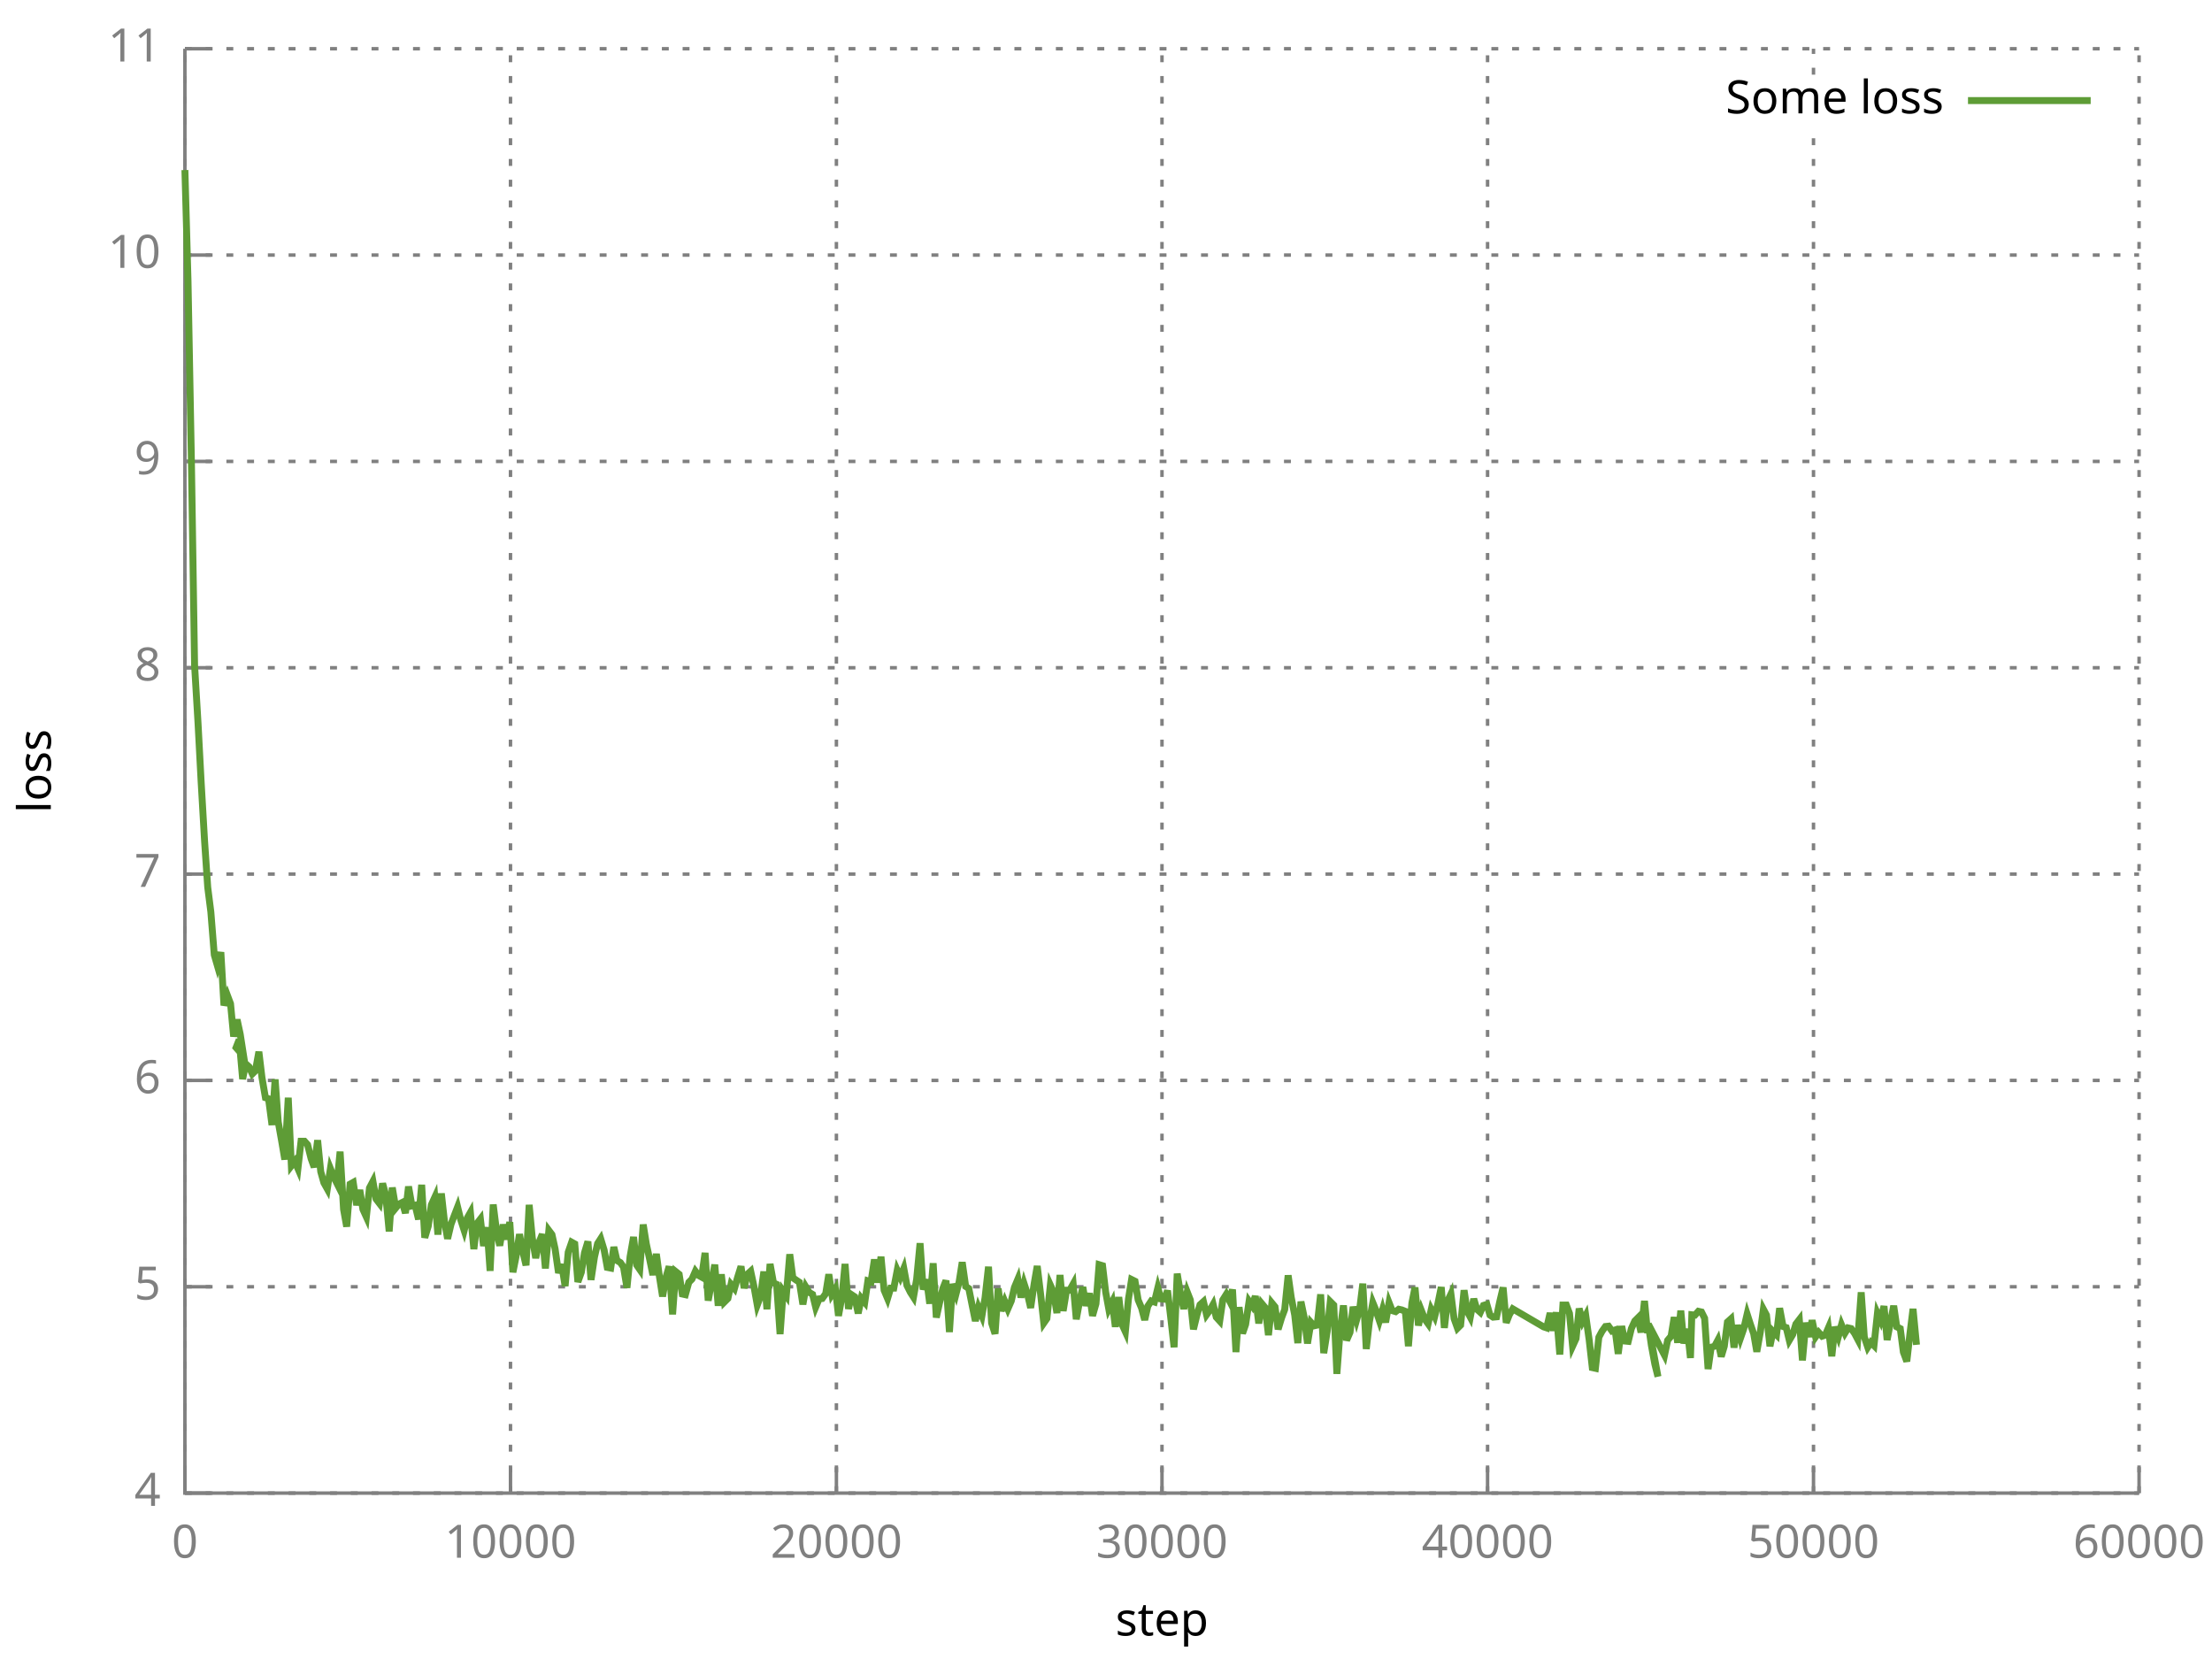
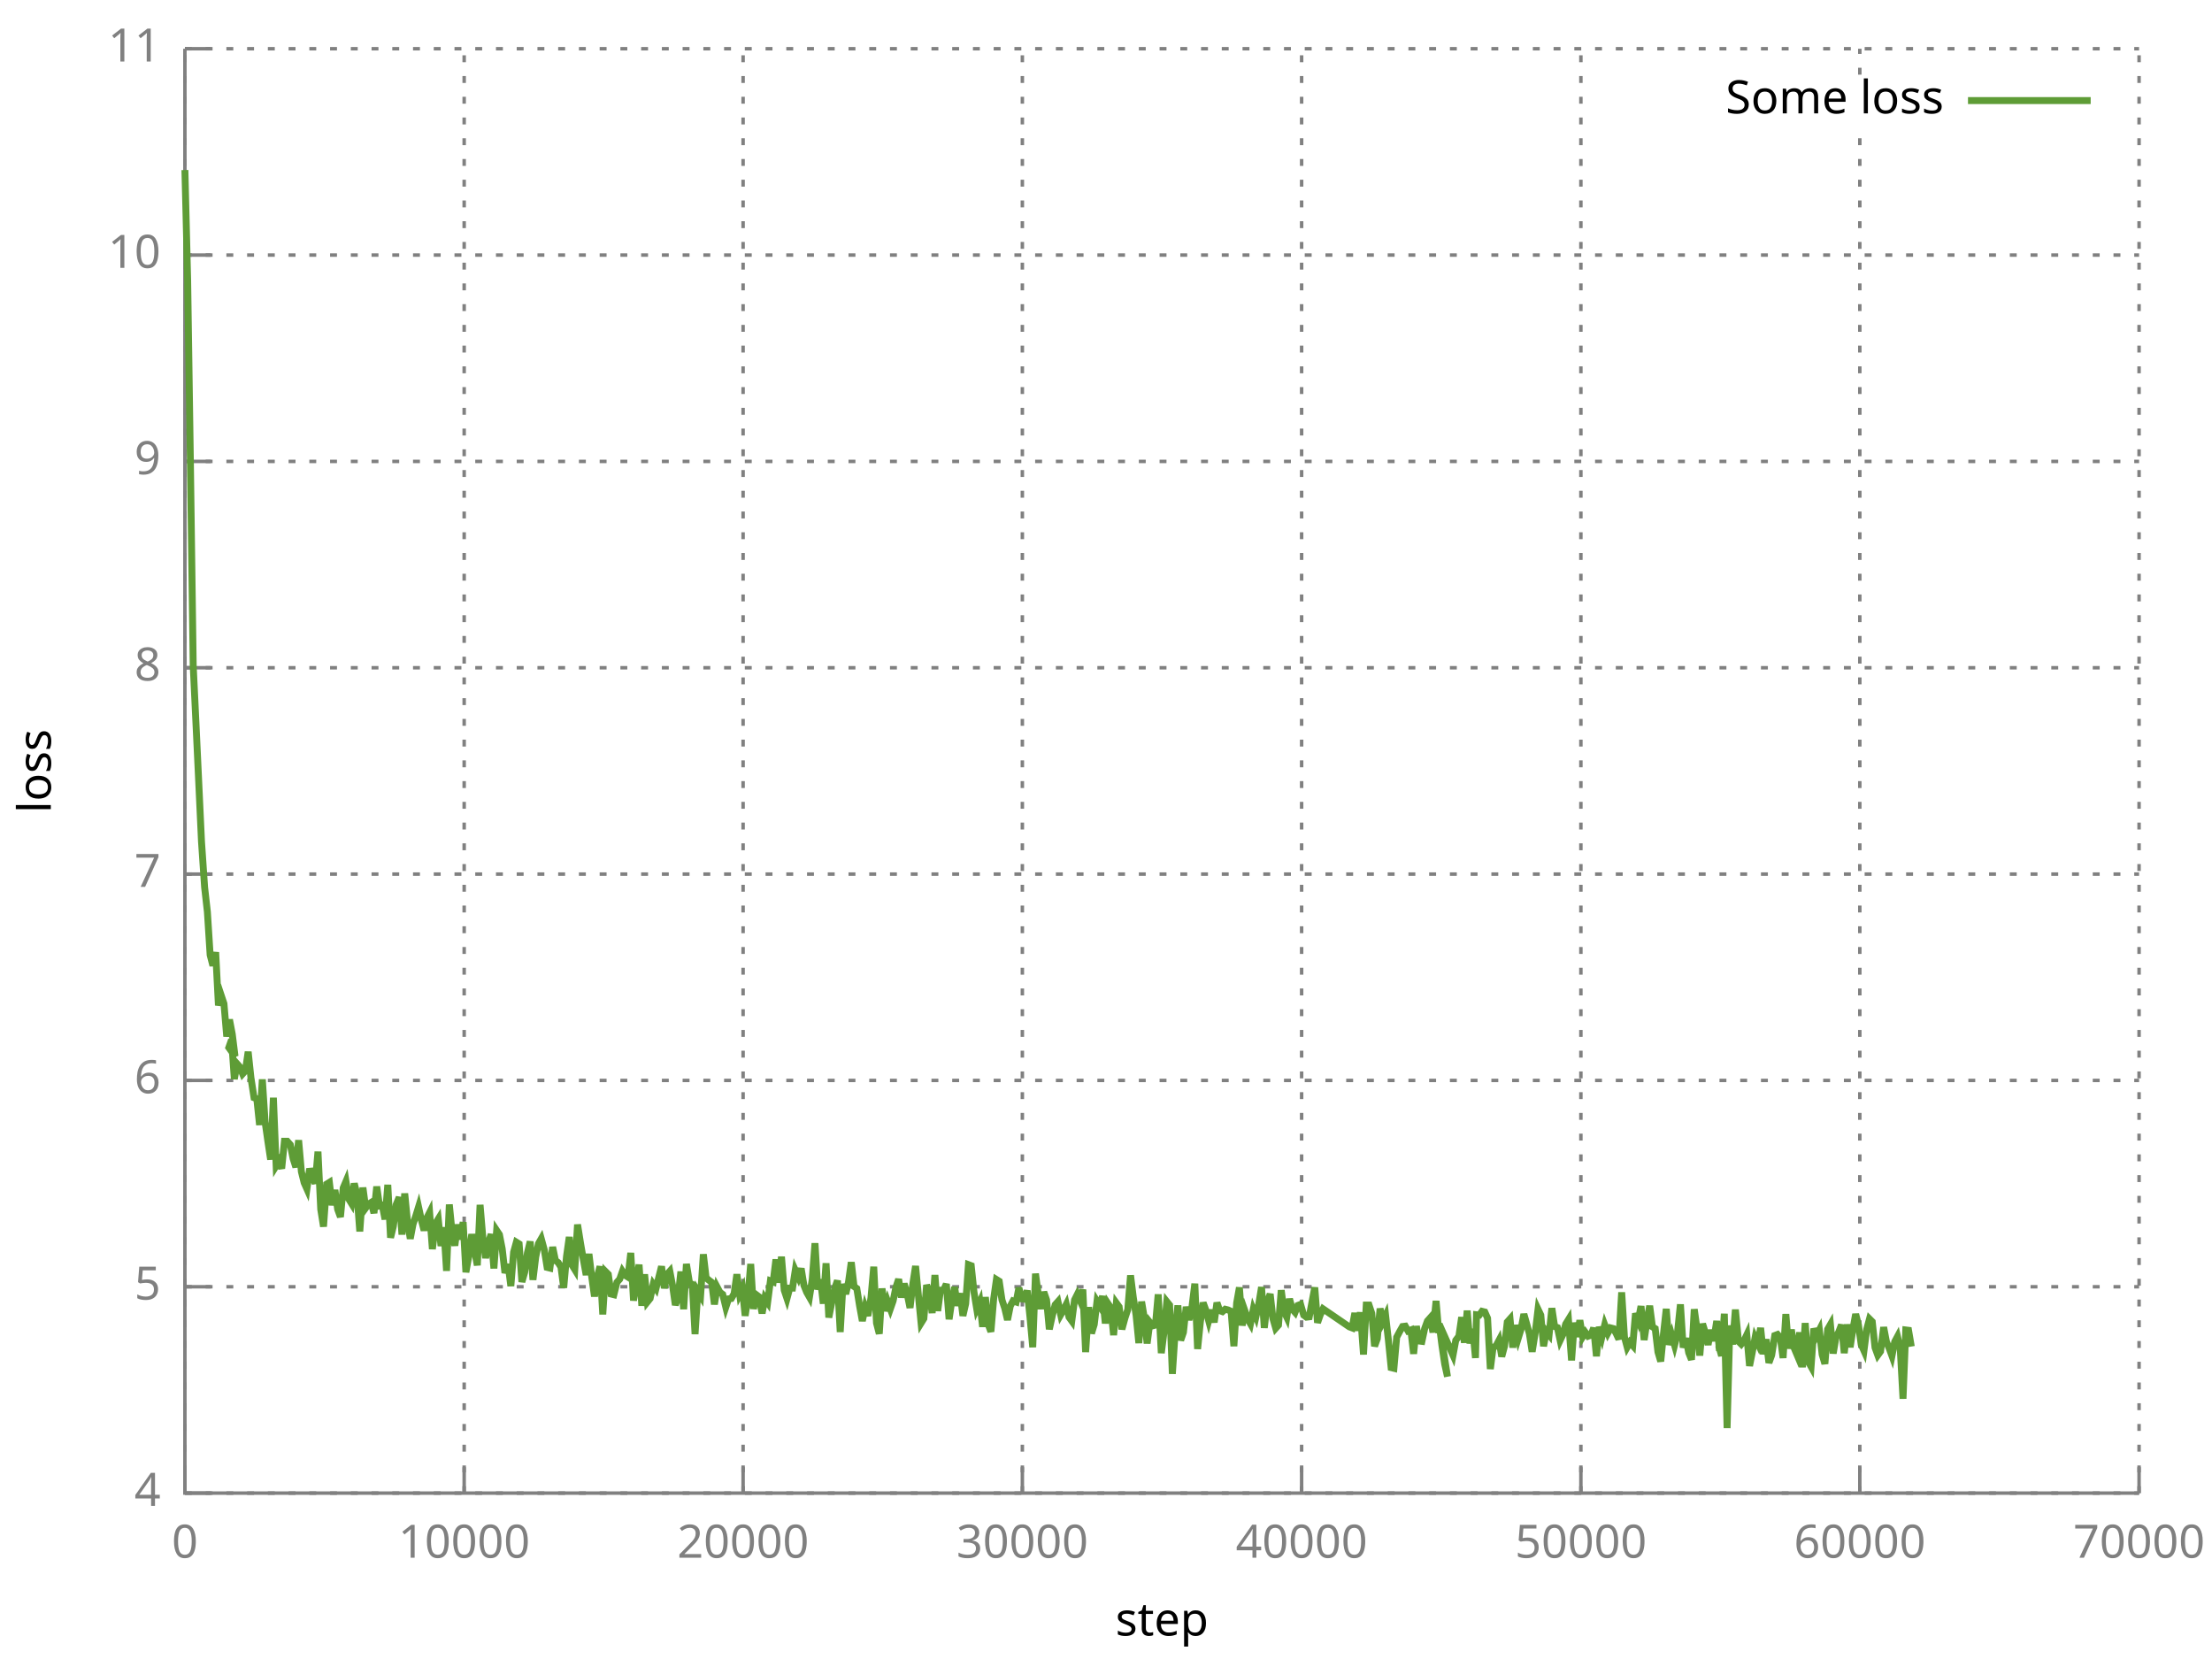
<svg xmlns="http://www.w3.org/2000/svg" xmlns:xlink="http://www.w3.org/1999/xlink" width="640" height="480" viewBox="0 0 640 480">
  <g id="gnuplot_canvas">
    <rect x="0" y="0" width="640" height="480" fill="none" />
    <defs>
      <circle id="gpDot" r="0.5" stroke-width="0.5" />
      <path id="gpPt0" stroke-width="0.267" stroke="currentColor" d="M-1,0 h2 M0,-1 v2" />
      <path id="gpPt1" stroke-width="0.267" stroke="currentColor" d="M-1,-1 L1,1 M1,-1 L-1,1" />
      <path id="gpPt2" stroke-width="0.267" stroke="currentColor" d="M-1,0 L1,0 M0,-1 L0,1 M-1,-1 L1,1 M-1,1 L1,-1" />
      <rect id="gpPt3" stroke-width="0.267" stroke="currentColor" x="-1" y="-1" width="2" height="2" />
      <rect id="gpPt4" stroke-width="0.267" stroke="currentColor" fill="currentColor" x="-1" y="-1" width="2" height="2" />
      <circle id="gpPt5" stroke-width="0.267" stroke="currentColor" cx="0" cy="0" r="1" />
      <use xlink:href="#gpPt5" id="gpPt6" fill="currentColor" stroke="none" />
      <path id="gpPt7" stroke-width="0.267" stroke="currentColor" d="M0,-1.33 L-1.33,0.67 L1.33,0.67 z" />
      <use xlink:href="#gpPt7" id="gpPt8" fill="currentColor" stroke="none" />
      <use xlink:href="#gpPt7" id="gpPt9" stroke="currentColor" transform="rotate(180)" />
      <use xlink:href="#gpPt9" id="gpPt10" fill="currentColor" stroke="none" />
      <use xlink:href="#gpPt3" id="gpPt11" stroke="currentColor" transform="rotate(45)" />
      <use xlink:href="#gpPt11" id="gpPt12" fill="currentColor" stroke="none" />
      <filter id="greybox" filterUnits="objectBoundingBox" x="0" y="0" height="1" width="1">
        <feFlood flood-color="lightgrey" flood-opacity="1" result="grey" />
        <feComposite in="SourceGraphic" in2="grey" operator="atop" />
      </filter>
    </defs>
    <g style="fill:none; color:white; stroke:currentColor; stroke-width:1.00; stroke-linecap:butt; stroke-linejoin:miter">
</g>
    <g style="fill:none; color:red; stroke:currentColor; stroke-width:1.00; stroke-linecap:butt; stroke-linejoin:miter">
</g>
    <g style="fill:none; color:gray; stroke:currentColor; stroke-width:1.00; stroke-linecap:butt; stroke-linejoin:miter">
      <path stroke="rgb(128, 128, 128)" stroke-dasharray=" 2,4" class="gridline" d="M53.5,432.0 L618.9,432.0  " />
    </g>
    <g style="fill:none; color:red; stroke:currentColor; stroke-width:1.00; stroke-linecap:butt; stroke-linejoin:miter">
      <path stroke="rgb(128, 128, 128)" d="M53.5,432.0 L61.0,432.0  " />
      <g transform="translate(46.5,435.7)" style="stroke:none; fill:rgb(128,128,128); font-family:Verdana; font-size:10.00pt; text-anchor:end">
        <text> 4</text>
      </g>
    </g>
    <g style="fill:none; color:gray; stroke:currentColor; stroke-width:1.00; stroke-linecap:butt; stroke-linejoin:miter">
      <path stroke="rgb(128, 128, 128)" stroke-dasharray=" 2,4" class="gridline" d="M53.5,372.3 L618.9,372.3  " />
    </g>
    <g style="fill:none; color:red; stroke:currentColor; stroke-width:1.00; stroke-linecap:butt; stroke-linejoin:miter">
      <path stroke="rgb(128, 128, 128)" d="M53.5,372.3 L61.0,372.3  " />
      <g transform="translate(46.5,376.0)" style="stroke:none; fill:rgb(128,128,128); font-family:Verdana; font-size:10.00pt; text-anchor:end">
        <text> 5</text>
      </g>
    </g>
    <g style="fill:none; color:gray; stroke:currentColor; stroke-width:1.00; stroke-linecap:butt; stroke-linejoin:miter">
      <path stroke="rgb(128, 128, 128)" stroke-dasharray=" 2,4" class="gridline" d="M53.5,312.6 L618.9,312.6  " />
    </g>
    <g style="fill:none; color:red; stroke:currentColor; stroke-width:1.00; stroke-linecap:butt; stroke-linejoin:miter">
      <path stroke="rgb(128, 128, 128)" d="M53.5,312.6 L61.0,312.6  " />
      <g transform="translate(46.5,316.3)" style="stroke:none; fill:rgb(128,128,128); font-family:Verdana; font-size:10.00pt; text-anchor:end">
        <text> 6</text>
      </g>
    </g>
    <g style="fill:none; color:gray; stroke:currentColor; stroke-width:1.00; stroke-linecap:butt; stroke-linejoin:miter">
      <path stroke="rgb(128, 128, 128)" stroke-dasharray=" 2,4" class="gridline" d="M53.5,252.9 L618.9,252.9  " />
    </g>
    <g style="fill:none; color:red; stroke:currentColor; stroke-width:1.00; stroke-linecap:butt; stroke-linejoin:miter">
      <path stroke="rgb(128, 128, 128)" d="M53.5,252.9 L61.0,252.9  " />
      <g transform="translate(46.5,256.6)" style="stroke:none; fill:rgb(128,128,128); font-family:Verdana; font-size:10.00pt; text-anchor:end">
        <text> 7</text>
      </g>
    </g>
    <g style="fill:none; color:gray; stroke:currentColor; stroke-width:1.00; stroke-linecap:butt; stroke-linejoin:miter">
      <path stroke="rgb(128, 128, 128)" stroke-dasharray=" 2,4" class="gridline" d="M53.5,193.2 L618.9,193.2  " />
    </g>
    <g style="fill:none; color:red; stroke:currentColor; stroke-width:1.00; stroke-linecap:butt; stroke-linejoin:miter">
      <path stroke="rgb(128, 128, 128)" d="M53.5,193.2 L61.0,193.2  " />
      <g transform="translate(46.5,196.9)" style="stroke:none; fill:rgb(128,128,128); font-family:Verdana; font-size:10.00pt; text-anchor:end">
        <text> 8</text>
      </g>
    </g>
    <g style="fill:none; color:gray; stroke:currentColor; stroke-width:1.00; stroke-linecap:butt; stroke-linejoin:miter">
      <path stroke="rgb(128, 128, 128)" stroke-dasharray=" 2,4" class="gridline" d="M53.5,133.5 L618.9,133.5  " />
    </g>
    <g style="fill:none; color:red; stroke:currentColor; stroke-width:1.00; stroke-linecap:butt; stroke-linejoin:miter">
      <path stroke="rgb(128, 128, 128)" d="M53.5,133.5 L61.0,133.5  " />
      <g transform="translate(46.5,137.2)" style="stroke:none; fill:rgb(128,128,128); font-family:Verdana; font-size:10.00pt; text-anchor:end">
        <text> 9</text>
      </g>
    </g>
    <g style="fill:none; color:gray; stroke:currentColor; stroke-width:1.00; stroke-linecap:butt; stroke-linejoin:miter">
      <path stroke="rgb(128, 128, 128)" stroke-dasharray=" 2,4" class="gridline" d="M53.5,73.8 L618.9,73.8  " />
    </g>
    <g style="fill:none; color:red; stroke:currentColor; stroke-width:1.00; stroke-linecap:butt; stroke-linejoin:miter">
      <path stroke="rgb(128, 128, 128)" d="M53.5,73.8 L61.0,73.8  " />
      <g transform="translate(46.5,77.5)" style="stroke:none; fill:rgb(128,128,128); font-family:Verdana; font-size:10.00pt; text-anchor:end">
        <text> 10</text>
      </g>
    </g>
    <g style="fill:none; color:gray; stroke:currentColor; stroke-width:1.00; stroke-linecap:butt; stroke-linejoin:miter">
      <path stroke="rgb(128, 128, 128)" stroke-dasharray=" 2,4" class="gridline" d="M53.5,14.1 L618.9,14.1  " />
    </g>
    <g style="fill:none; color:red; stroke:currentColor; stroke-width:1.00; stroke-linecap:butt; stroke-linejoin:miter">
      <path stroke="rgb(128, 128, 128)" d="M53.5,14.1 L61.0,14.1  " />
      <g transform="translate(46.5,17.8)" style="stroke:none; fill:rgb(128,128,128); font-family:Verdana; font-size:10.00pt; text-anchor:end">
        <text> 11</text>
      </g>
    </g>
    <g style="fill:none; color:gray; stroke:currentColor; stroke-width:1.00; stroke-linecap:butt; stroke-linejoin:miter">
      <path stroke="rgb(128, 128, 128)" stroke-dasharray=" 2,4" class="gridline" d="M53.5,432.0 L53.5,14.1  " />
    </g>
    <g style="fill:none; color:red; stroke:currentColor; stroke-width:1.00; stroke-linecap:butt; stroke-linejoin:miter">
      <path stroke="rgb(128, 128, 128)" d="M53.5,432.0 L53.5,424.5  " />
      <g transform="translate(53.5,450.7)" style="stroke:none; fill:rgb(128,128,128); font-family:Verdana; font-size:10.00pt; text-anchor:middle">
        <text> 0</text>
      </g>
    </g>
    <g style="fill:none; color:gray; stroke:currentColor; stroke-width:1.00; stroke-linecap:butt; stroke-linejoin:miter">
-       <path stroke="rgb(128, 128, 128)" stroke-dasharray=" 2,4" class="gridline" d="M147.7,432.0 L147.7,14.1  " />
+       <path stroke="rgb(128, 128, 128)" stroke-dasharray=" 2,4" class="gridline" d="M134.3,432.0 L134.3,14.1  " />
    </g>
    <g style="fill:none; color:red; stroke:currentColor; stroke-width:1.00; stroke-linecap:butt; stroke-linejoin:miter">
-       <path stroke="rgb(128, 128, 128)" d="M147.7,432.0 L147.7,424.5  " />
-       <g transform="translate(147.7,450.7)" style="stroke:none; fill:rgb(128,128,128); font-family:Verdana; font-size:10.00pt; text-anchor:middle">
+       <path stroke="rgb(128, 128, 128)" d="M134.3,432.0 L134.3,424.5  " />
+       <g transform="translate(134.3,450.7)" style="stroke:none; fill:rgb(128,128,128); font-family:Verdana; font-size:10.00pt; text-anchor:middle">
        <text> 10000</text>
      </g>
    </g>
    <g style="fill:none; color:gray; stroke:currentColor; stroke-width:1.00; stroke-linecap:butt; stroke-linejoin:miter">
-       <path stroke="rgb(128, 128, 128)" stroke-dasharray=" 2,4" class="gridline" d="M242.0,432.0 L242.0,14.1  " />
+       <path stroke="rgb(128, 128, 128)" stroke-dasharray=" 2,4" class="gridline" d="M215.0,432.0 L215.0,14.1  " />
    </g>
    <g style="fill:none; color:red; stroke:currentColor; stroke-width:1.00; stroke-linecap:butt; stroke-linejoin:miter">
-       <path stroke="rgb(128, 128, 128)" d="M242.0,432.0 L242.0,424.5  " />
-       <g transform="translate(242.0,450.7)" style="stroke:none; fill:rgb(128,128,128); font-family:Verdana; font-size:10.00pt; text-anchor:middle">
+       <path stroke="rgb(128, 128, 128)" d="M215.0,432.0 L215.0,424.5  " />
+       <g transform="translate(215.0,450.7)" style="stroke:none; fill:rgb(128,128,128); font-family:Verdana; font-size:10.00pt; text-anchor:middle">
        <text> 20000</text>
      </g>
    </g>
    <g style="fill:none; color:gray; stroke:currentColor; stroke-width:1.00; stroke-linecap:butt; stroke-linejoin:miter">
-       <path stroke="rgb(128, 128, 128)" stroke-dasharray=" 2,4" class="gridline" d="M336.2,432.0 L336.2,14.1  " />
+       <path stroke="rgb(128, 128, 128)" stroke-dasharray=" 2,4" class="gridline" d="M295.8,432.0 L295.8,14.1  " />
    </g>
    <g style="fill:none; color:red; stroke:currentColor; stroke-width:1.00; stroke-linecap:butt; stroke-linejoin:miter">
-       <path stroke="rgb(128, 128, 128)" d="M336.2,432.0 L336.2,424.5  " />
-       <g transform="translate(336.2,450.7)" style="stroke:none; fill:rgb(128,128,128); font-family:Verdana; font-size:10.00pt; text-anchor:middle">
+       <path stroke="rgb(128, 128, 128)" d="M295.8,432.0 L295.8,424.5  " />
+       <g transform="translate(295.8,450.7)" style="stroke:none; fill:rgb(128,128,128); font-family:Verdana; font-size:10.00pt; text-anchor:middle">
        <text> 30000</text>
      </g>
    </g>
    <g style="fill:none; color:gray; stroke:currentColor; stroke-width:1.00; stroke-linecap:butt; stroke-linejoin:miter">
-       <path stroke="rgb(128, 128, 128)" stroke-dasharray=" 2,4" class="gridline" d="M430.4,432.0 L430.4,14.1  " />
+       <path stroke="rgb(128, 128, 128)" stroke-dasharray=" 2,4" class="gridline" d="M376.6,432.0 L376.6,14.1  " />
    </g>
    <g style="fill:none; color:red; stroke:currentColor; stroke-width:1.00; stroke-linecap:butt; stroke-linejoin:miter">
-       <path stroke="rgb(128, 128, 128)" d="M430.4,432.0 L430.4,424.5  " />
-       <g transform="translate(430.4,450.7)" style="stroke:none; fill:rgb(128,128,128); font-family:Verdana; font-size:10.00pt; text-anchor:middle">
+       <path stroke="rgb(128, 128, 128)" d="M376.6,432.0 L376.6,424.5  " />
+       <g transform="translate(376.6,450.7)" style="stroke:none; fill:rgb(128,128,128); font-family:Verdana; font-size:10.00pt; text-anchor:middle">
        <text> 40000</text>
      </g>
    </g>
    <g style="fill:none; color:gray; stroke:currentColor; stroke-width:1.00; stroke-linecap:butt; stroke-linejoin:miter">
-       <path stroke="rgb(128, 128, 128)" stroke-dasharray=" 2,4" class="gridline" d="M524.7,432.0 L524.7,36.6 M524.7,21.6 L524.7,14.1  " />
+       <path stroke="rgb(128, 128, 128)" stroke-dasharray=" 2,4" class="gridline" d="M457.4,432.0 L457.4,14.1  " />
    </g>
    <g style="fill:none; color:red; stroke:currentColor; stroke-width:1.00; stroke-linecap:butt; stroke-linejoin:miter">
-       <path stroke="rgb(128, 128, 128)" d="M524.7,432.0 L524.7,424.5  " />
-       <g transform="translate(524.7,450.7)" style="stroke:none; fill:rgb(128,128,128); font-family:Verdana; font-size:10.00pt; text-anchor:middle">
+       <path stroke="rgb(128, 128, 128)" d="M457.4,432.0 L457.4,424.5  " />
+       <g transform="translate(457.4,450.7)" style="stroke:none; fill:rgb(128,128,128); font-family:Verdana; font-size:10.00pt; text-anchor:middle">
        <text> 50000</text>
+       </g>
+     </g>
+     <g style="fill:none; color:gray; stroke:currentColor; stroke-width:1.00; stroke-linecap:butt; stroke-linejoin:miter">
+       <path stroke="rgb(128, 128, 128)" stroke-dasharray=" 2,4" class="gridline" d="M538.1,432.0 L538.1,36.6 M538.1,21.6 L538.1,14.1  " />
+     </g>
+     <g style="fill:none; color:red; stroke:currentColor; stroke-width:1.00; stroke-linecap:butt; stroke-linejoin:miter">
+       <path stroke="rgb(128, 128, 128)" d="M538.1,432.0 L538.1,424.5  " />
+       <g transform="translate(538.1,450.7)" style="stroke:none; fill:rgb(128,128,128); font-family:Verdana; font-size:10.00pt; text-anchor:middle">
+         <text> 60000</text>
      </g>
    </g>
    <g style="fill:none; color:gray; stroke:currentColor; stroke-width:1.00; stroke-linecap:butt; stroke-linejoin:miter">
      <path stroke="rgb(128, 128, 128)" stroke-dasharray=" 2,4" class="gridline" d="M618.9,432.0 L618.9,14.1  " />
    </g>
    <g style="fill:none; color:red; stroke:currentColor; stroke-width:1.00; stroke-linecap:butt; stroke-linejoin:miter">
      <path stroke="rgb(128, 128, 128)" d="M618.9,432.0 L618.9,424.5  " />
      <g transform="translate(618.9,450.7)" style="stroke:none; fill:rgb(128,128,128); font-family:Verdana; font-size:10.00pt; text-anchor:middle">
-         <text> 60000</text>
+         <text> 70000</text>
      </g>
      <path stroke="rgb(128, 128, 128)" d="M53.5,14.1 L53.5,432.0 L618.9,432.0 M618.9,14.1 M53.5,14.1  " />
      <g transform="translate(14.7,223.1) rotate(270)" style="stroke:none; fill:black; font-family:Verdana; font-size:10.00pt; text-anchor:middle">
        <text>loss</text>
      </g>
    </g>
    <g style="fill:none; color:black; stroke:currentColor; stroke-width:1.00; stroke-linecap:butt; stroke-linejoin:miter">
      <g transform="translate(336.2,473.2)" style="stroke:none; fill:black; font-family:Verdana; font-size:10.00pt; text-anchor:middle">
        <text>step</text>
      </g>
    </g>
    <g style="fill:none; color:red; stroke:currentColor; stroke-width:1.00; stroke-linecap:butt; stroke-linejoin:miter">
</g>
    <g id="gnuplot_plot_1">
      <g style="fill:none; color:white; stroke:rgb(128, 128, 128); stroke-width:2.00; stroke-linecap:butt; stroke-linejoin:miter">
</g>
      <g style="fill:none; color:red; stroke:currentColor; stroke-width:2.00; stroke-linecap:butt; stroke-linejoin:miter">
        <g transform="translate(562.4,32.8)" style="stroke:none; fill:black; font-family:Verdana; font-size:10.00pt; text-anchor:end">
          <text>Some loss</text>
        </g>
-         <path stroke="rgb( 94, 156,  54)" d="M569.4,29.1 L604.9,29.1 M53.5,49.2 L54.4,81.3 L55.4,134.7 L56.3,192.5 L57.3,209.3 L58.2,226.3    L59.2,243.5 L60.1,256.7 L61.0,263.8 L62.0,276.3 L62.9,279.4 L63.9,275.5 L64.8,290.9 L65.8,288.0    L66.7,290.4 L67.6,299.9 L68.6,295.0 L69.5,299.2 L70.5,305.6 L68.3,303.1 L69.2,300.8 L70.2,312.2    L71.1,307.8 L72.1,308.7 L73.0,310.7 L73.9,309.8 L74.9,304.3 L75.8,311.8 L76.8,317.6 L77.7,317.9    L78.7,325.5 L79.6,312.3 L80.5,324.6 L81.5,330.2 L82.4,335.5 L83.4,317.6 L84.3,337.3 L85.3,336.0    L86.2,338.1 L87.1,330.2 L88.1,330.2 L89.0,331.2 L90.0,335.2 L90.9,337.7 L91.9,329.9 L92.8,339.0    L93.7,342.2 L94.7,344.0 L95.6,338.1 L96.6,340.6 L97.5,342.4 L98.4,333.2 L99.4,349.9 L100.3,354.9    L101.3,342.6 L102.2,342.1 L103.2,348.7 L104.1,344.3 L105.0,349.9 L106.0,352.1 L106.9,343.7 L107.9,341.8    L108.8,346.9 L109.8,348.2 L110.7,342.4 L111.6,345.7 L112.6,356.3 L113.5,343.6 L114.5,349.5 L115.4,348.4    L116.4,347.9 L117.3,351.0 L118.2,343.3 L119.2,348.9 L120.1,348.7 L121.1,352.8 L122.0,342.8 L122.9,358.1    L123.9,354.8 L124.8,348.6 L125.8,346.4 L126.7,357.2 L127.7,345.3 L128.6,353.4 L129.5,358.4 L130.5,354.2    L131.4,351.8 L132.4,349.2 L133.3,352.9 L134.3,356.0 L135.2,352.4 L136.1,350.8 L137.1,361.4 L138.0,354.0    L139.0,352.7 L139.9,360.5 L140.9,355.1 L141.8,367.7 L142.7,348.5 L143.7,356.5 L144.6,360.4 L145.6,354.3    L146.5,358.6 L147.5,353.6 L148.4,368.1 L149.3,363.6 L150.3,357.1 L151.2,361.9 L152.2,366.1 L153.1,348.6    L154.0,358.1 L155.0,364.0 L155.9,359.6 L156.9,357.1 L157.8,367.0 L158.8,356.0 L159.7,357.2 L160.6,361.3    L161.6,368.3 L162.5,365.8 L163.5,372.1 L164.4,362.3 L165.4,359.4 L166.3,359.9 L167.2,370.9 L168.2,368.1    L169.1,362.5 L170.1,359.2 L171.0,370.3 L172.0,363.7 L172.9,359.8 L173.8,358.4 L174.8,361.7 L175.7,366.7    L176.7,366.9 L177.6,360.8 L178.5,364.7 L179.5,365.3 L180.4,366.6 L181.4,372.6 L182.3,363.6 L183.3,357.9    L184.2,366.0 L185.1,367.3 L186.1,354.3 L187.0,359.9 L188.0,364.5 L188.9,368.9 L189.9,362.8 L190.8,369.4    L191.7,375.1 L192.7,369.5 L193.6,366.4 L194.6,380.3 L195.5,367.9 L196.5,368.7 L197.4,374.4 L198.3,374.6    L199.3,371.0 L200.2,370.1 L201.2,367.8 L202.1,369.0 L203.0,369.5 L204.0,362.5 L204.9,376.3 L205.9,370.9    L206.8,365.9 L207.8,377.8 L208.7,368.7 L209.6,376.7 L210.6,375.7 L211.5,371.6 L212.5,372.8 L213.4,369.6    L214.4,366.4 L215.3,372.7 L216.2,368.7 L217.2,367.8 L218.1,372.0 L219.1,377.6 L220.0,375.2 L221.0,367.9    L221.9,378.8 L222.8,365.7 L223.8,371.2 L224.7,371.6 L225.7,386.0 L226.6,373.6 L227.5,374.9 L228.5,362.9    L229.4,369.7 L230.4,370.4 L231.3,371.0 L232.3,377.4 L233.2,372.4 L234.1,373.9 L235.1,374.5 L236.0,378.2    L237.0,375.8 L237.9,375.7 L238.9,374.3 L239.8,368.7 L240.7,374.5 L241.7,372.9 L242.6,380.7 L243.6,375.2    L244.5,365.7 L245.5,378.7 L246.4,374.6 L247.3,375.2 L248.3,380.0 L249.2,375.6 L250.2,376.8 L251.1,370.6    L252.0,370.9 L253.0,364.4 L253.9,371.1 L254.9,363.6 L255.8,373.3 L256.8,375.7 L257.7,372.7 L258.6,372.7    L259.6,367.5 L260.5,369.5 L261.5,367.0 L262.4,371.9 L263.4,373.9 L264.3,375.3 L265.2,370.2 L266.2,359.7    L267.1,373.1 L268.1,370.2 L269.0,377.2 L270.0,365.5 L270.9,381.2 L271.8,377.1 L272.8,372.8 L273.7,370.5    L274.7,385.4 L275.6,371.5 L276.6,374.4 L277.5,370.9 L278.4,365.2 L279.4,372.2 L280.3,372.8 L281.3,377.8    L282.2,382.2 L283.1,378.3 L284.1,380.7 L285.0,375.5 L286.0,366.5 L286.9,382.8 L287.9,385.9 L288.8,372.8    L289.7,379.3 L290.7,376.5 L291.6,378.7 L292.6,376.4 L293.5,372.5 L294.5,370.1 L295.4,375.4 L296.3,371.4    L297.3,374.5 L298.2,378.4 L299.2,371.5 L300.1,366.3 L301.1,374.6 L302.0,382.8 L302.9,381.5 L303.9,371.8    L304.8,373.8 L305.8,379.9 L306.7,368.9 L307.6,379.3 L308.6,373.3 L309.5,373.3 L310.5,371.5 L311.4,381.7    L312.4,376.3 L313.3,372.4 L314.2,377.8 L315.2,374.2 L316.1,380.7 L317.1,377.2 L318.0,365.9 L319.0,366.2    L319.9,373.8 L320.8,378.7 L321.8,376.7 L322.7,383.9 L323.7,375.3 L324.6,383.1 L325.6,385.3 L326.5,375.8    L327.4,370.2 L328.4,370.7 L329.3,376.1 L330.3,378.5 L331.2,381.9 L332.1,377.9 L333.1,376.4 L334.0,376.7    L335.0,372.6 L335.9,375.8 L336.9,375.9 L337.8,373.4 L338.7,381.0 L339.7,389.8 L340.6,368.5 L341.6,374.5    L342.5,378.7 L343.5,373.8 L344.4,376.1 L345.3,384.6 L346.3,380.5 L347.2,377.5 L348.2,376.6 L349.1,380.4    L350.1,379.0 L351.0,377.4 L351.9,381.1 L352.9,382.2 L353.8,376.1 L354.8,374.5 L355.7,376.3 L356.6,373.1    L357.6,391.2 L358.5,378.2 L359.5,385.8 L360.4,383.2 L361.4,376.5 L362.3,377.8 L363.2,375.0 L364.2,382.9    L365.1,377.2 L366.1,378.4 L367.0,386.3 L368.0,377.0 L368.9,378.1 L369.8,384.6 L370.8,381.3 L371.7,378.9    L372.7,369.0 L373.6,375.4 L374.6,380.5 L375.5,388.6 L376.4,376.6 L377.4,381.4 L378.3,388.7 L379.3,382.6    L380.2,383.6 L381.1,383.4 L382.1,374.5 L383.0,391.5 L384.0,385.2 L384.9,376.6 L385.9,377.6 L386.8,397.5    L387.7,385.5 L388.7,377.7 L389.6,387.8 L390.6,385.5 L391.5,378.1 L392.5,381.9 L393.4,378.7 L394.3,371.4    L395.3,390.3 L396.2,382.5 L397.2,376.9 L398.1,379.1 L399.1,382.1 L400.0,379.0 L400.9,382.6 L401.9,376.9    L402.8,379.2 L403.8,379.5 L404.7,378.8 L405.6,379.0 L406.6,379.4 L407.5,389.5 L408.5,377.0 L409.4,372.5    L410.4,383.5 L411.3,379.3 L412.2,381.6 L413.2,383.0 L414.1,378.9 L415.1,380.9 L416.0,377.3 L417.0,372.4    L417.9,384.2 L418.8,376.5 L419.8,374.4 L420.7,381.5 L421.7,384.3 L422.6,383.4 L423.6,373.3 L424.5,379.4    L425.4,381.1 L426.4,375.8 L427.3,378.8 L428.3,379.7 L429.2,377.7 L430.2,377.4 L431.1,380.5 L432.0,381.1    L433.0,381.0 L433.9,376.7 L434.9,372.5 L435.8,382.7 L436.7,380.4 L437.7,378.7 L446.6,383.9 L447.5,384.2    L448.5,379.9 L449.4,385.0 L450.3,379.7 L451.3,391.9 L452.2,377.6 L453.2,377.6 L454.1,380.0 L455.0,389.5    L456.0,387.3 L456.9,378.6 L457.9,382.3 L458.8,380.6 L459.8,387.7 L460.7,395.7 L461.6,395.9 L462.6,386.9    L463.5,385.2 L464.5,383.8 L465.4,383.7 L466.4,385.1 L467.3,384.8 L468.2,391.7 L469.2,383.7 L470.1,388.0    L471.1,388.1 L472.0,384.4 L473.0,382.2 L473.9,381.3 L474.8,385.5 L475.8,376.4 L476.7,385.7 L476.9,383.1    L477.8,389.3 L478.8,394.7 L479.7,398.3 L476.9,383.1 L481.6,392.1 L482.5,387.8 L483.5,386.6 L484.4,381.1    L485.4,388.5 L486.3,379.2 L487.2,388.7 L488.2,384.5 L489.1,392.9 L489.5,380.4 L490.4,380.5 L491.4,379.4    L492.3,379.6 L493.2,381.4 L494.2,396.1 L495.1,389.8 L496.1,389.5 L497.0,387.8 L498.0,392.5 L498.9,389.5    L499.8,382.5 L500.8,381.6 L501.7,389.9 L502.7,383.4 L503.6,387.1 L504.5,384.5 L505.5,380.2 L506.4,383.0    L507.4,385.9 L508.3,391.1 L509.3,385.5 L510.2,378.8 L511.1,380.5 L512.1,389.5 L513.0,385.2 L514.0,386.2    L514.9,378.5 L515.9,383.8 L516.8,384.1 L517.7,387.8 L518.7,386.1 L519.6,383.1 L520.6,381.8 L521.5,393.6    L522.5,382.7 L523.4,386.8 L524.3,382.0 L525.3,386.8 L526.2,385.5 L527.2,386.6 L528.1,386.3 L529.0,384.2    L530.0,392.4 L530.9,383.9 L531.9,386.7 L532.8,383.3 L533.8,385.7 L534.7,384.2 L535.6,384.4 L536.6,385.8    L537.5,387.5 L538.5,373.9 L539.4,386.8 L540.4,389.8 L541.3,388.4 L542.2,389.3 L543.2,380.0 L544.1,382.0    L545.1,377.9 L546.0,387.7 L547.0,382.4 L547.9,377.8 L548.8,383.9 L549.8,384.4 L550.7,391.2 L551.7,393.9    L552.6,385.9 L553.5,378.7 L554.5,389.1  " />
+         <path stroke="rgb( 94, 156,  54)" d="M569.4,29.1 L604.9,29.1 M53.5,49.2 L54.3,81.3 L55.1,134.7 L55.9,192.5 L56.7,209.3 L57.5,226.3    L58.3,243.5 L59.2,256.7 L60.0,263.8 L60.8,276.3 L61.6,279.4 L62.4,275.5 L63.2,290.9 L64.0,288.0    L64.8,290.4 L65.6,299.9 L66.4,295.0 L67.2,299.2 L68.0,305.6 L66.2,303.1 L67.0,300.8 L67.8,312.2    L68.6,307.8 L69.4,308.7 L70.2,310.7 L71.0,309.8 L71.8,304.3 L72.6,311.8 L73.5,317.6 L74.3,317.9    L75.1,325.5 L75.9,312.3 L76.7,324.6 L77.5,330.2 L78.3,335.5 L79.1,317.6 L79.9,337.3 L80.7,336.0    L81.5,338.1 L82.3,330.2 L83.1,330.2 L84.0,331.2 L84.8,335.2 L85.6,337.7 L86.4,329.9 L87.2,339.0    L88.0,342.2 L88.8,344.0 L89.6,338.1 L90.4,340.6 L91.2,342.4 L92.0,333.2 L92.8,349.9 L93.6,354.9    L94.5,342.6 L95.3,342.1 L96.1,348.7 L96.9,344.3 L97.7,349.9 L98.5,352.1 L99.3,343.7 L100.1,341.8    L100.9,346.9 L101.7,348.2 L102.5,342.4 L103.3,345.7 L104.1,356.3 L105.0,343.6 L105.8,349.5 L106.6,348.4    L107.4,347.9 L108.2,351.0 L109.0,343.3 L109.8,348.9 L110.6,348.7 L111.4,352.8 L112.2,342.8 L113.0,358.1    L113.8,354.8 L114.6,348.6 L115.5,346.4 L116.3,357.2 L117.1,345.3 L117.9,353.4 L118.7,358.4 L119.5,354.2    L120.3,351.8 L121.1,349.2 L121.9,352.9 L122.7,356.0 L123.5,352.4 L124.3,350.8 L125.1,361.4 L126.0,354.0    L126.8,352.7 L127.6,360.5 L128.4,355.1 L129.2,367.7 L130.0,348.5 L130.8,356.5 L131.6,360.4 L132.4,354.3    L133.2,358.6 L134.0,353.6 L134.8,368.1 L135.6,363.6 L136.5,357.1 L137.3,361.9 L138.1,366.1 L138.9,348.6    L139.7,358.1 L140.5,364.0 L141.3,359.6 L142.1,357.1 L142.9,367.0 L143.7,356.0 L144.5,357.2 L145.3,361.3    L146.1,368.3 L147.0,365.8 L147.8,372.1 L148.6,362.3 L149.4,359.4 L150.2,359.9 L151.0,370.9 L151.8,368.1    L152.6,362.5 L153.4,359.2 L154.2,370.3 L155.0,363.7 L155.8,359.8 L156.6,358.4 L157.5,361.7 L158.3,366.7    L159.1,366.9 L159.9,360.8 L160.7,364.7 L161.5,365.3 L162.3,366.6 L163.1,372.6 L163.9,363.6 L164.7,357.9    L165.5,366.0 L166.3,367.3 L167.1,354.3 L168.0,359.9 L168.8,364.5 L169.6,368.9 L170.4,362.8 L171.2,369.4    L172.0,375.1 L172.8,369.5 L173.6,366.4 L174.4,380.3 L175.2,367.9 L176.0,368.7 L176.8,374.4 L177.6,374.6    L178.5,371.0 L179.3,370.1 L180.1,367.8 L180.9,369.0 L181.7,369.5 L182.5,362.5 L183.3,376.3 L184.1,370.9    L184.9,365.9 L185.7,377.8 L186.5,368.7 L187.3,376.7 L188.1,375.7 L189.0,371.6 L189.8,372.8 L190.6,369.6    L191.4,366.4 L192.2,372.7 L193.0,368.7 L193.8,367.8 L194.6,372.0 L195.4,377.6 L196.2,375.2 L197.0,367.9    L197.8,378.8 L198.6,365.7 L199.5,371.2 L200.3,371.6 L201.1,386.0 L201.9,373.6 L202.7,374.9 L203.5,362.9    L204.3,369.7 L205.1,370.4 L205.9,371.0 L206.7,377.4 L207.5,372.4 L208.3,373.9 L209.1,374.5 L210.0,378.2    L210.8,375.8 L211.6,375.7 L212.4,374.3 L213.2,368.7 L214.0,374.5 L214.8,372.9 L215.6,380.7 L216.4,375.2    L217.2,365.7 L218.0,378.7 L218.8,374.6 L219.6,375.2 L220.5,380.0 L221.3,375.6 L222.1,376.8 L222.9,370.6    L223.7,370.9 L224.5,364.4 L225.3,371.1 L226.1,363.6 L226.9,373.3 L227.7,375.7 L228.5,372.7 L229.3,372.7    L230.1,367.5 L231.0,369.5 L231.8,367.0 L232.6,371.9 L233.4,373.9 L234.2,375.3 L235.0,370.2 L235.8,359.7    L236.6,373.1 L237.4,370.2 L238.2,377.2 L239.0,365.5 L239.8,381.2 L240.6,377.1 L241.5,372.8 L242.3,370.5    L243.1,385.4 L243.9,371.5 L244.7,374.4 L245.5,370.9 L246.3,365.2 L247.1,372.2 L247.9,372.8 L248.7,377.8    L249.5,382.2 L250.3,378.3 L251.1,380.7 L252.0,375.5 L252.8,366.5 L253.6,382.8 L254.4,385.9 L255.2,372.8    L256.0,379.3 L256.8,376.5 L257.6,378.7 L258.4,376.4 L259.2,372.5 L260.0,370.1 L260.8,375.4 L261.6,371.4    L262.5,374.5 L263.3,378.4 L264.1,371.5 L264.9,366.3 L265.7,374.6 L266.5,382.8 L267.3,381.5 L268.1,371.8    L268.9,373.8 L269.7,379.9 L270.5,368.9 L271.3,379.3 L272.1,373.3 L273.0,373.3 L273.8,371.5 L274.6,381.7    L275.4,376.3 L276.2,372.4 L277.0,377.8 L277.8,374.2 L278.6,380.7 L279.4,377.2 L280.2,365.9 L281.0,366.2    L281.8,373.8 L282.6,378.7 L283.5,376.7 L284.3,383.9 L285.1,375.3 L285.9,383.1 L286.7,385.3 L287.5,375.8    L288.3,370.2 L289.1,370.7 L289.9,376.1 L290.7,378.5 L291.5,381.9 L292.3,377.9 L293.1,376.4 L294.0,376.7    L294.8,372.6 L295.6,375.8 L296.4,375.9 L297.2,373.4 L298.0,381.0 L298.8,389.8 L299.6,368.5 L300.4,374.5    L301.2,378.7 L302.0,373.8 L302.8,376.1 L303.6,384.6 L304.5,380.5 L305.3,377.5 L306.1,376.6 L306.9,380.4    L307.7,379.0 L308.5,377.4 L309.3,381.1 L310.1,382.2 L310.9,376.1 L311.7,374.5 L312.5,376.3 L313.3,373.1    L314.1,391.2 L315.0,378.2 L315.8,385.8 L316.6,383.2 L317.4,376.5 L318.2,377.8 L319.0,375.0 L319.8,382.9    L320.6,377.2 L321.4,378.4 L322.2,386.3 L323.0,377.0 L323.8,378.1 L324.6,384.6 L325.5,381.3 L326.3,378.9    L327.1,369.0 L327.9,375.4 L328.7,380.5 L329.5,388.6 L330.3,376.6 L331.1,381.4 L331.9,388.7 L332.7,382.6    L333.5,383.6 L334.3,383.4 L335.1,374.5 L336.0,391.5 L336.8,385.2 L337.6,376.6 L338.4,377.6 L339.2,397.5    L340.0,385.5 L340.8,377.7 L341.6,387.8 L342.4,385.5 L343.2,378.1 L344.0,381.9 L344.8,378.7 L345.7,371.4    L346.5,390.3 L347.3,382.5 L348.1,376.9 L348.9,379.1 L349.7,382.1 L350.5,379.0 L351.3,382.6 L352.1,376.9    L352.9,379.2 L353.7,379.5 L354.5,378.8 L355.3,379.0 L356.2,379.4 L357.0,389.5 L357.8,377.0 L358.6,372.5    L359.4,383.5 L360.2,379.3 L361.0,381.6 L361.8,383.0 L362.6,378.9 L363.4,380.9 L364.2,377.3 L365.0,372.4    L365.8,384.2 L366.7,376.5 L367.5,374.4 L368.3,381.5 L369.1,384.3 L369.9,383.4 L370.7,373.3 L371.5,379.4    L372.3,381.1 L373.1,375.8 L373.9,378.8 L374.7,379.7 L375.5,377.7 L376.3,377.4 L377.2,380.5 L378.0,381.1    L378.8,381.0 L379.6,376.7 L380.4,372.5 L381.2,382.7 L382.0,380.4 L382.8,378.7 L390.4,383.9 L391.2,384.2    L392.0,379.9 L392.8,385.0 L393.6,379.7 L394.5,391.9 L395.3,377.6 L396.1,377.6 L396.9,380.0 L397.7,389.5    L398.5,387.3 L399.3,378.6 L400.1,382.3 L400.9,380.6 L401.7,387.7 L402.5,395.7 L403.3,395.9 L404.1,386.9    L405.0,385.2 L405.8,383.8 L406.6,383.7 L407.4,385.1 L408.2,384.8 L409.0,391.7 L409.8,383.7 L410.6,388.0    L411.4,388.1 L412.2,384.4 L413.0,382.2 L413.8,381.3 L414.6,385.5 L415.5,376.4 L416.3,385.7 L416.4,383.1    L417.2,389.3 L418.0,394.7 L418.8,398.3 L416.4,383.1 L420.4,392.1 L421.2,387.8 L422.1,386.6 L422.9,381.1    L423.7,388.5 L424.5,379.2 L425.3,388.7 L426.1,384.5 L426.9,392.9 L427.2,380.4 L428.0,380.5 L428.8,379.4    L429.6,379.6 L430.4,381.4 L431.2,396.1 L432.0,389.8 L432.8,389.5 L433.7,387.8 L434.5,392.5 L435.3,389.5    L436.1,382.5 L436.9,381.6 L437.7,389.9 L438.5,383.4 L439.3,387.1 L440.1,384.5 L440.9,380.2 L441.7,383.0    L442.5,385.9 L443.3,391.1 L444.2,385.5 L445.0,378.8 L445.8,380.5 L446.6,389.5 L447.4,385.2 L448.2,386.2    L449.0,378.5 L449.8,383.8 L450.6,384.1 L451.4,387.8 L452.2,386.1 L453.0,383.1 L453.8,381.8 L454.7,393.6    L455.5,382.7 L456.3,386.8 L457.1,382.0 L457.9,386.8 L458.7,385.5 L459.5,386.6 L460.3,386.3 L461.1,384.2    L461.9,392.4 L462.7,383.9 L463.5,386.7 L464.3,383.3 L465.2,385.7 L466.0,384.2 L466.8,384.4 L467.6,385.8    L468.4,387.5 L469.2,373.9 L470.0,386.8 L470.8,389.8 L471.6,388.4 L472.4,389.3 L473.2,380.0 L474.0,382.0    L474.8,377.9 L475.7,387.7 L476.5,382.4 L477.3,377.8 L478.1,383.9 L478.9,384.4 L479.7,391.2 L480.5,393.9    L481.3,385.9 L482.1,378.7 L482.9,389.1 L483.7,386.4 L484.5,389.2 L485.3,386.0 L486.2,377.4 L487.0,389.9    L487.8,387.2 L488.6,391.4 L489.4,393.4 L490.2,378.8 L491.0,384.5 L491.8,392.2 L492.6,383.0 L493.4,385.6    L494.2,389.1 L495.0,384.8 L495.8,388.0 L496.7,382.2 L497.5,390.8 L497.3,389.4 L498.1,392.3 L498.9,380.1    L499.7,413.2 L500.5,383.5 L501.3,389.0 L502.1,378.9 L503.0,388.1 L503.8,388.9 L504.6,387.9 L505.4,386.2    L506.2,395.2 L507.0,391.2 L507.8,387.0 L508.6,388.7 L509.4,384.2 L510.2,391.8 L511.0,387.5 L511.8,394.3    L512.6,392.1 L513.5,386.4 L514.3,386.1 L515.1,387.0 L515.9,392.9 L516.7,380.2 L517.5,390.2 L518.3,384.7    L519.1,390.0 L519.9,391.9 L520.7,385.5 L521.5,395.6 L522.3,382.8 L523.1,393.8 L524.0,395.4 L524.8,384.4    L525.6,386.4 L526.4,384.8 L527.2,391.9 L528.0,394.6 L528.8,384.6 L529.6,383.2 L530.4,391.6 L531.2,386.9    L532.0,385.4 L532.8,383.3 L533.6,391.5 L534.5,383.2 L535.3,389.8 L536.1,384.6 L536.9,380.2 L537.7,383.3    L538.5,389.0 L539.3,390.8 L540.1,384.6 L540.9,381.6 L541.7,382.4 L542.5,389.9 L543.3,392.1 L544.1,391.0    L545.0,384.0 L545.8,388.2 L546.6,390.1 L547.4,392.3 L548.2,388.2 L549.0,386.7 L549.8,390.2 L550.6,404.7    L551.4,384.8 L552.2,384.9 L553.0,389.6  " />
      </g>
    </g>
    <g style="fill:none; color:white; stroke:rgb( 94, 156,  54); stroke-width:1.00; stroke-linecap:butt; stroke-linejoin:miter">
</g>
    <g style="fill:none; color:red; stroke:currentColor; stroke-width:1.00; stroke-linecap:butt; stroke-linejoin:miter">
</g>
  </g>
</svg>
